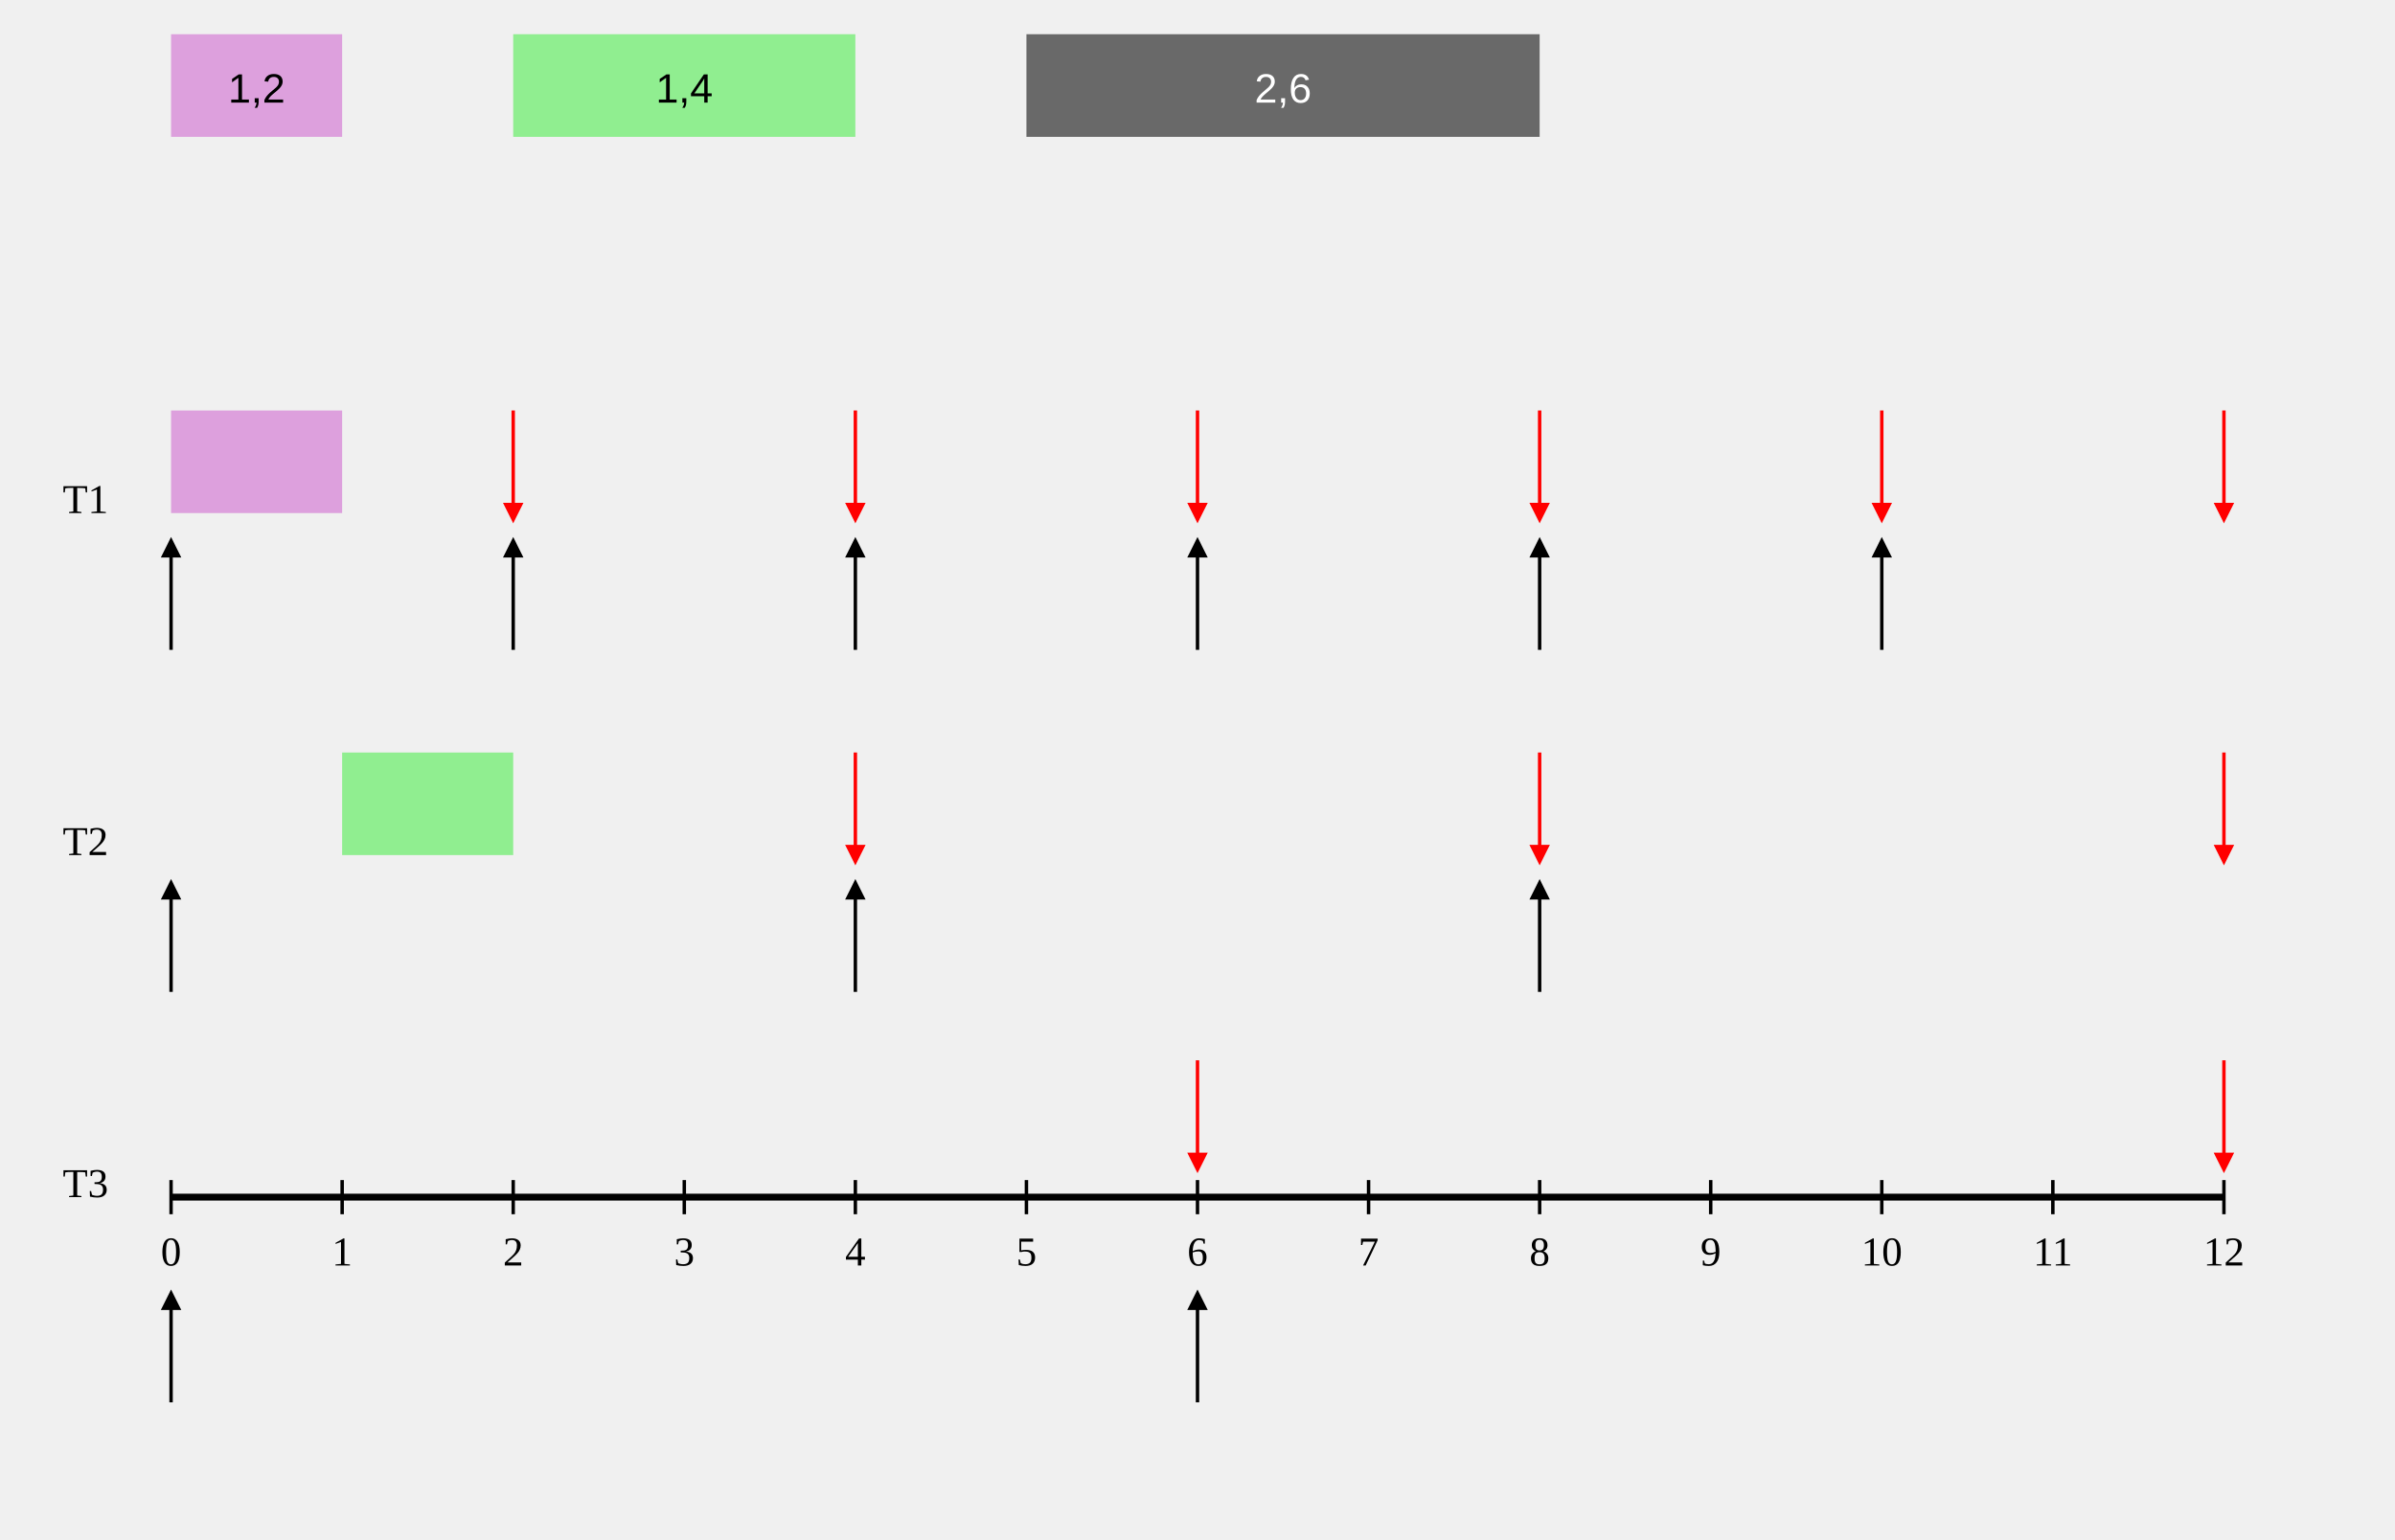
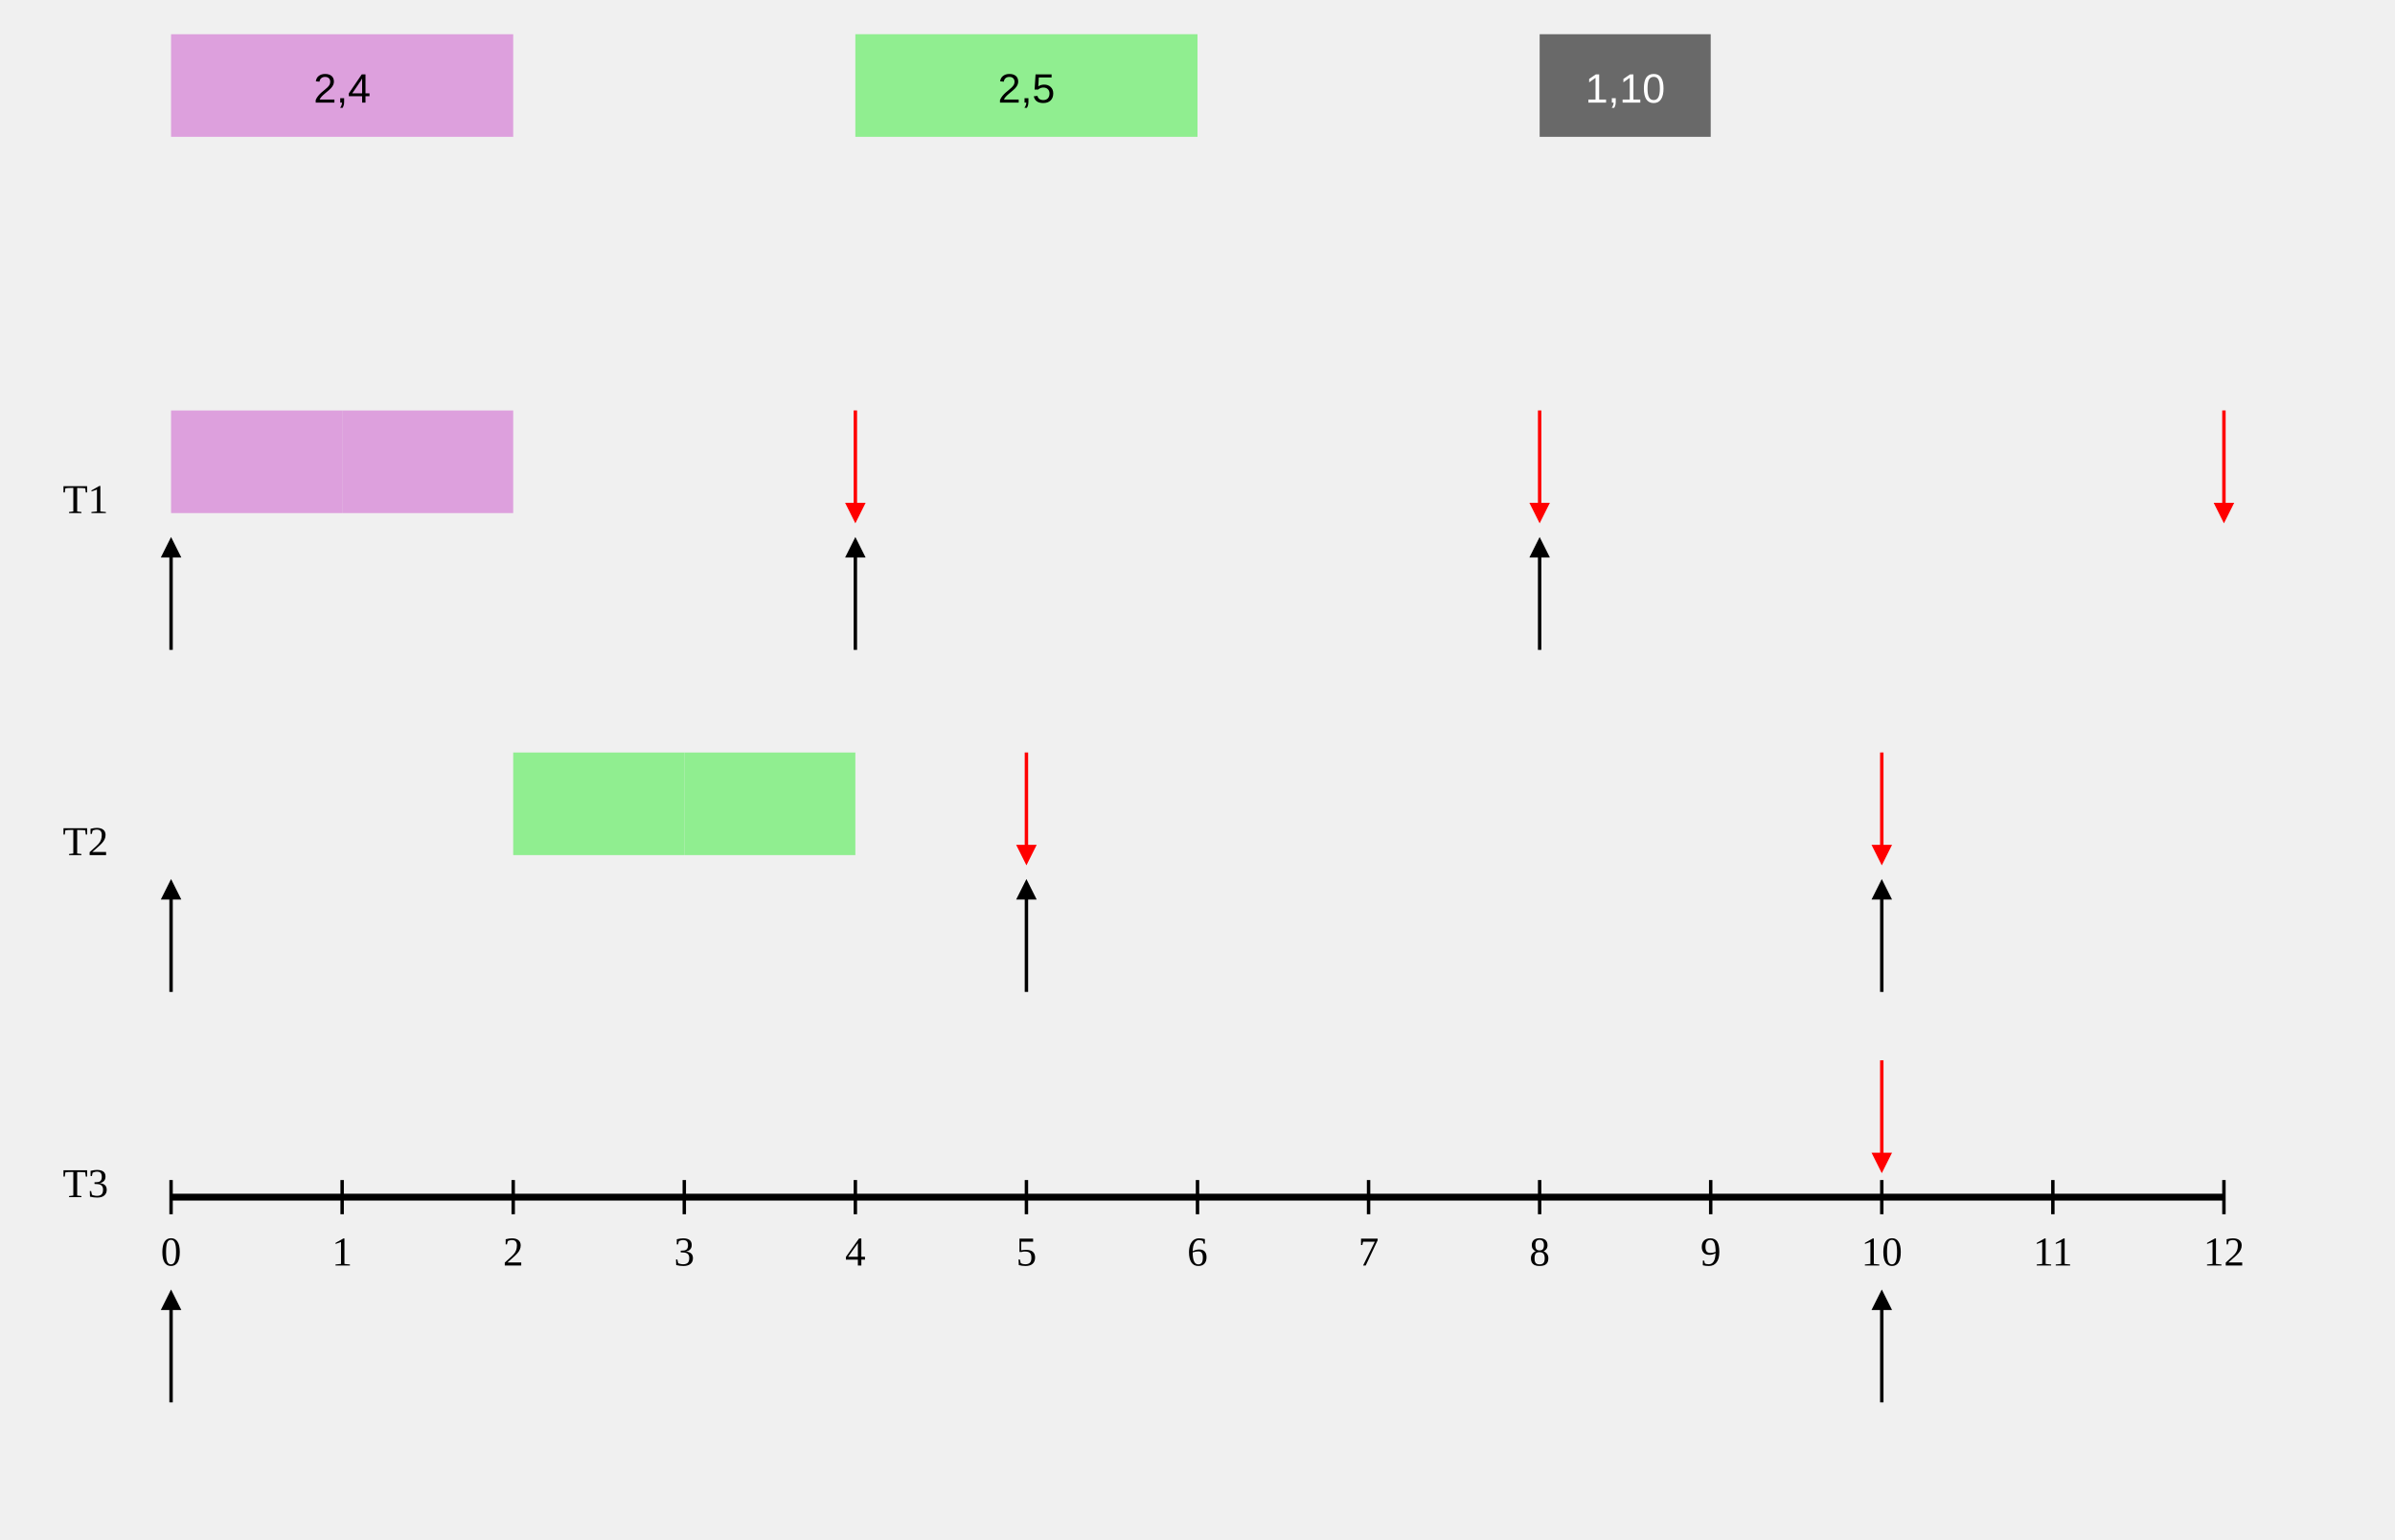
<svg xmlns="http://www.w3.org/2000/svg" width="700" height="450">
  <defs>
    <symbol id="job">
      <rect width="50" height="30" />
      <text x="25" y="20" font-family="Arial" font-size="12" text-anchor="middle" />
    </symbol>
    <symbol id="T1-key">
-       <rect width="50" height="30" fill="plum" />
-       <text x="25" y="20" font-family="Arial" font-size="12" text-anchor="middle">1,2</text>
+       <rect width="100" height="30" fill="plum" />
+       <text x="50" y="20" font-family="Arial" font-size="12" text-anchor="middle">2,4</text>
      <text x="-15" y="20" font-family="Arial" font-size="17" text-anchor="middle">T<tspan baseline-shift="sub">1</tspan>
      </text>
    </symbol>
    <symbol id="T2-key">
      <rect width="100" height="30" fill="lightgreen" />
-       <text x="50" y="20" font-family="Arial" font-size="12" text-anchor="middle">1,4</text>
+       <text x="50" y="20" font-family="Arial" font-size="12" text-anchor="middle">2,5</text>
      <text x="-15" y="20" font-family="Arial" font-size="17" text-anchor="middle">T<tspan baseline-shift="sub">2</tspan>
      </text>
    </symbol>
    <symbol id="T3-key">
-       <rect width="150" height="30" fill="dimgrey" />
-       <text x="75" y="20" font-family="Arial" font-size="12" text-anchor="middle" fill="white">2,6</text>
+       <rect width="50" height="30" fill="dimgrey" />
+       <text x="25" y="20" font-family="Arial" font-size="12" text-anchor="middle" fill="white">1,10</text>
      <text x="-15" y="20" font-family="Arial" font-size="17" text-anchor="middle">T<tspan baseline-shift="sub">3</tspan>
      </text>
    </symbol>
    <marker id="black-arrow" viewBox="0 0 10 10" refX="5" refY="5" markerWidth="6" markerHeight="6" orient="auto-start-reverse">
      <path d="M 0 0 L 10 5 L 0 10 z" fill="black" />
    </marker>
    <marker id="red-arrow" viewBox="0 0 10 10" refX="5" refY="5" markerWidth="6" markerHeight="6" orient="auto-start-reverse">
      <path d="M 0 0 L 10 5 L 0 10 z" fill="#f00" />
    </marker>
    <line id="release" x1="0" y1="30" x2="0" y2="0" stroke="black" marker-end="url(#black-arrow)" />
    <line id="deadline" x1="0" y1="0" x2="0" y2="30" stroke="red" marker-end="url(#red-arrow)" />
    <line id="period" x1="0" y1="0" x2="200" y2="0" stroke="lightblue" marker-start="url(#black-arrow)" marker-end="url(#black-arrow)" />
    <symbol id="period">
      <use href="#period" x="0" y="0" />
      <text x="0" y="0" font-family="Arial" font-size="12" text-anchor="middle">period</text>
    </symbol>
    <line id="time-marker" x1="0" y1="0" x2="0" y2="10" stroke="black" />
  </defs>
  <use href="#T1-key" x="50" y="10" />
-   <use href="#T2-key" x="150" y="10" />
-   <use href="#T3-key" x="300" y="10" />
+   <use href="#T2-key" x="250" y="10" />
+   <use href="#T3-key" x="450" y="10" />
  <text x="25" y="150" text-anchor="middle">T1</text>
  <text x="25" y="250" text-anchor="middle">T2</text>
  <text x="25" y="350" text-anchor="middle">T3</text>
  <use href="#release" x="50" y="160" />
-   <use href="#release" x="150" y="160" />
  <use href="#release" x="250" y="160" />
-   <use href="#release" x="350" y="160" />
  <use href="#release" x="450" y="160" />
-   <use href="#release" x="550" y="160" />
-   <use href="#deadline" x="150" y="120" />
  <use href="#deadline" x="250" y="120" />
-   <use href="#deadline" x="350" y="120" />
  <use href="#deadline" x="450" y="120" />
-   <use href="#deadline" x="550" y="120" />
  <use href="#deadline" x="650" y="120" />
  <use href="#release" x="50" y="260" />
-   <use href="#release" x="250" y="260" />
-   <use href="#release" x="450" y="260" />
-   <use href="#deadline" x="250" y="220" />
-   <use href="#deadline" x="450" y="220" />
-   <use href="#deadline" x="650" y="220" />
+   <use href="#release" x="300" y="260" />
+   <use href="#release" x="550" y="260" />
+   <use href="#deadline" x="300" y="220" />
+   <use href="#deadline" x="550" y="220" />
  <use href="#release" x="50" y="380" />
-   <use href="#release" x="350" y="380" />
-   <use href="#deadline" x="350" y="310" />
-   <use href="#deadline" x="650" y="310" />
+   <use href="#release" x="550" y="380" />
+   <use href="#deadline" x="550" y="310" />
  <use href="#job" x="50" y="120" fill="plum" />
-   <use href="#job" x="100" y="220" fill="lightgreen" />
+   <use href="#job" x="100" y="120" fill="plum" />
+   <use href="#job" x="150" y="220" fill="lightgreen" />
+   <use href="#job" x="200" y="220" fill="lightgreen" />
  <line x1="50" y1="350" x2="650" y2="350" stroke="black" stroke-width="2" />
  <use href="#time-marker" x="50" y="345" />
  <text x="50" y="370" text-anchor="middle">0</text>
  <use href="#time-marker" x="100" y="345" />
  <text x="100" y="370" text-anchor="middle">1</text>
  <use href="#time-marker" x="150" y="345" />
  <text x="150" y="370" text-anchor="middle">2</text>
  <use href="#time-marker" x="200" y="345" />
  <text x="200" y="370" text-anchor="middle">3</text>
  <use href="#time-marker" x="250" y="345" />
  <text x="250" y="370" text-anchor="middle">4</text>
  <use href="#time-marker" x="300" y="345" />
  <text x="300" y="370" text-anchor="middle">5</text>
  <use href="#time-marker" x="350" y="345" />
  <text x="350" y="370" text-anchor="middle">6</text>
  <use href="#time-marker" x="400" y="345" />
  <text x="400" y="370" text-anchor="middle">7</text>
  <use href="#time-marker" x="450" y="345" />
  <text x="450" y="370" text-anchor="middle">8</text>
  <use href="#time-marker" x="500" y="345" />
  <text x="500" y="370" text-anchor="middle">9</text>
  <use href="#time-marker" x="550" y="345" />
  <text x="550" y="370" text-anchor="middle">10</text>
  <use href="#time-marker" x="600" y="345" />
  <text x="600" y="370" text-anchor="middle">11</text>
  <use href="#time-marker" x="650" y="345" />
  <text x="650" y="370" text-anchor="middle">12</text>
</svg>
